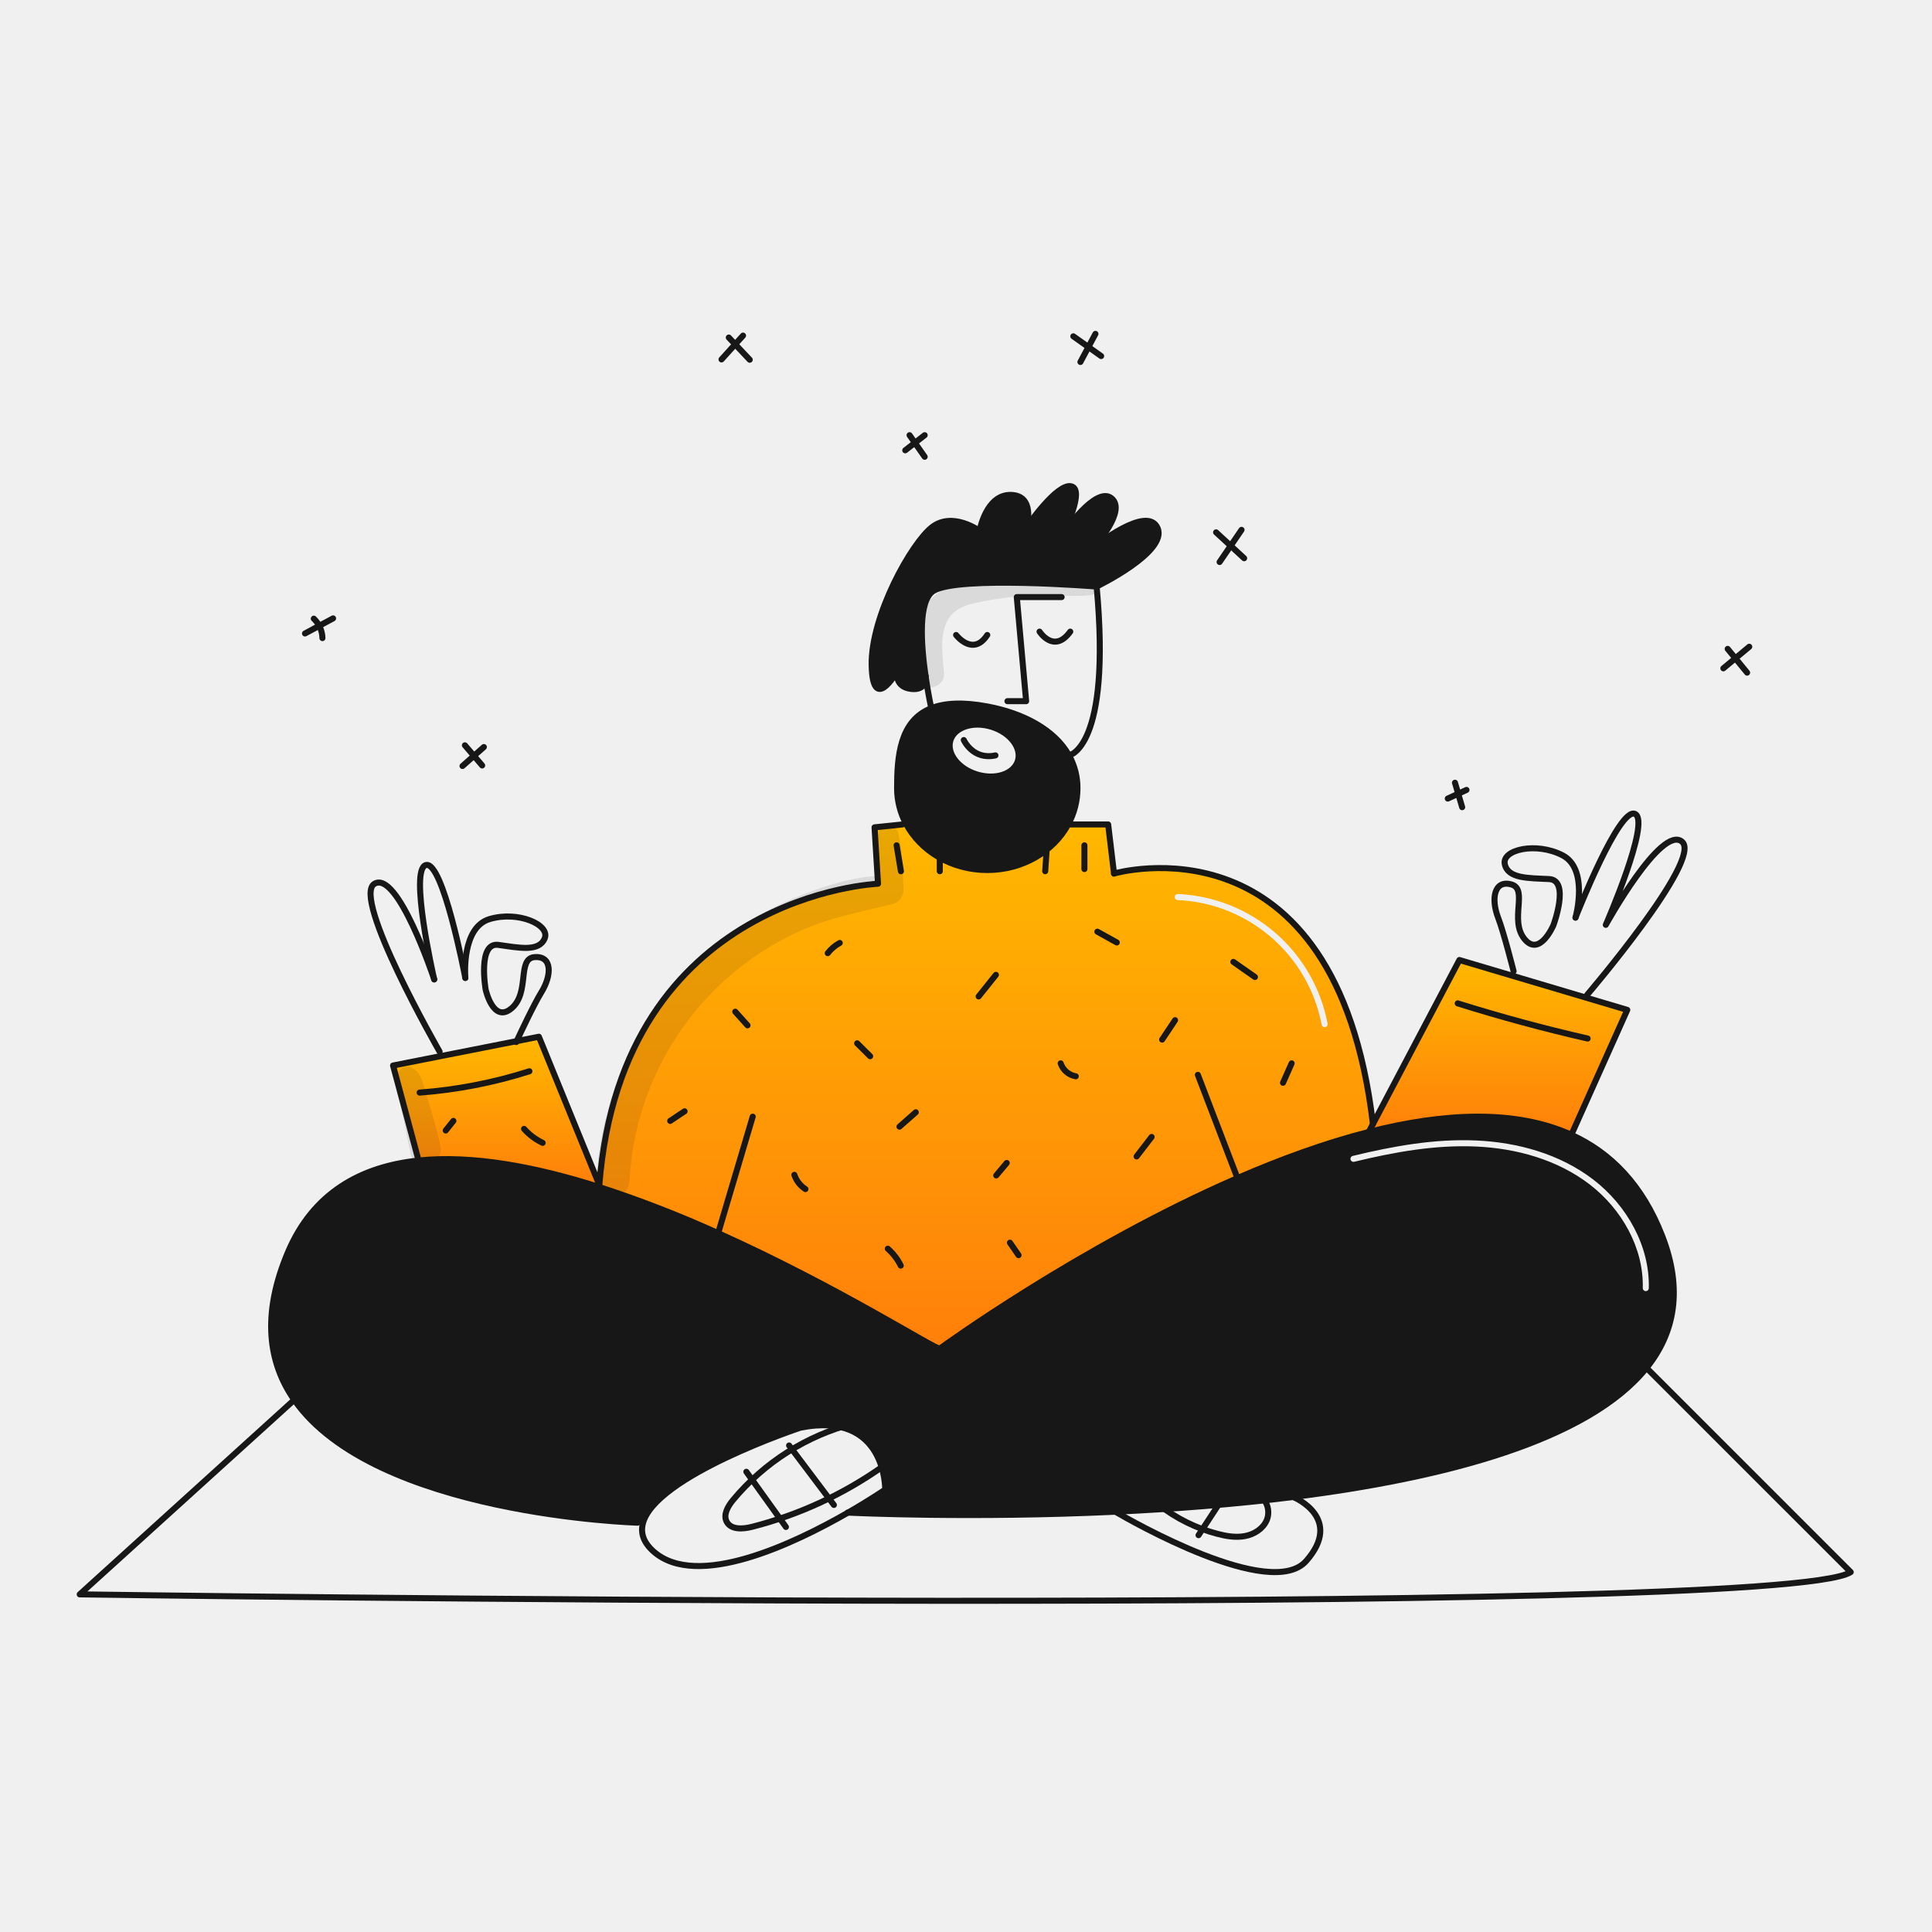
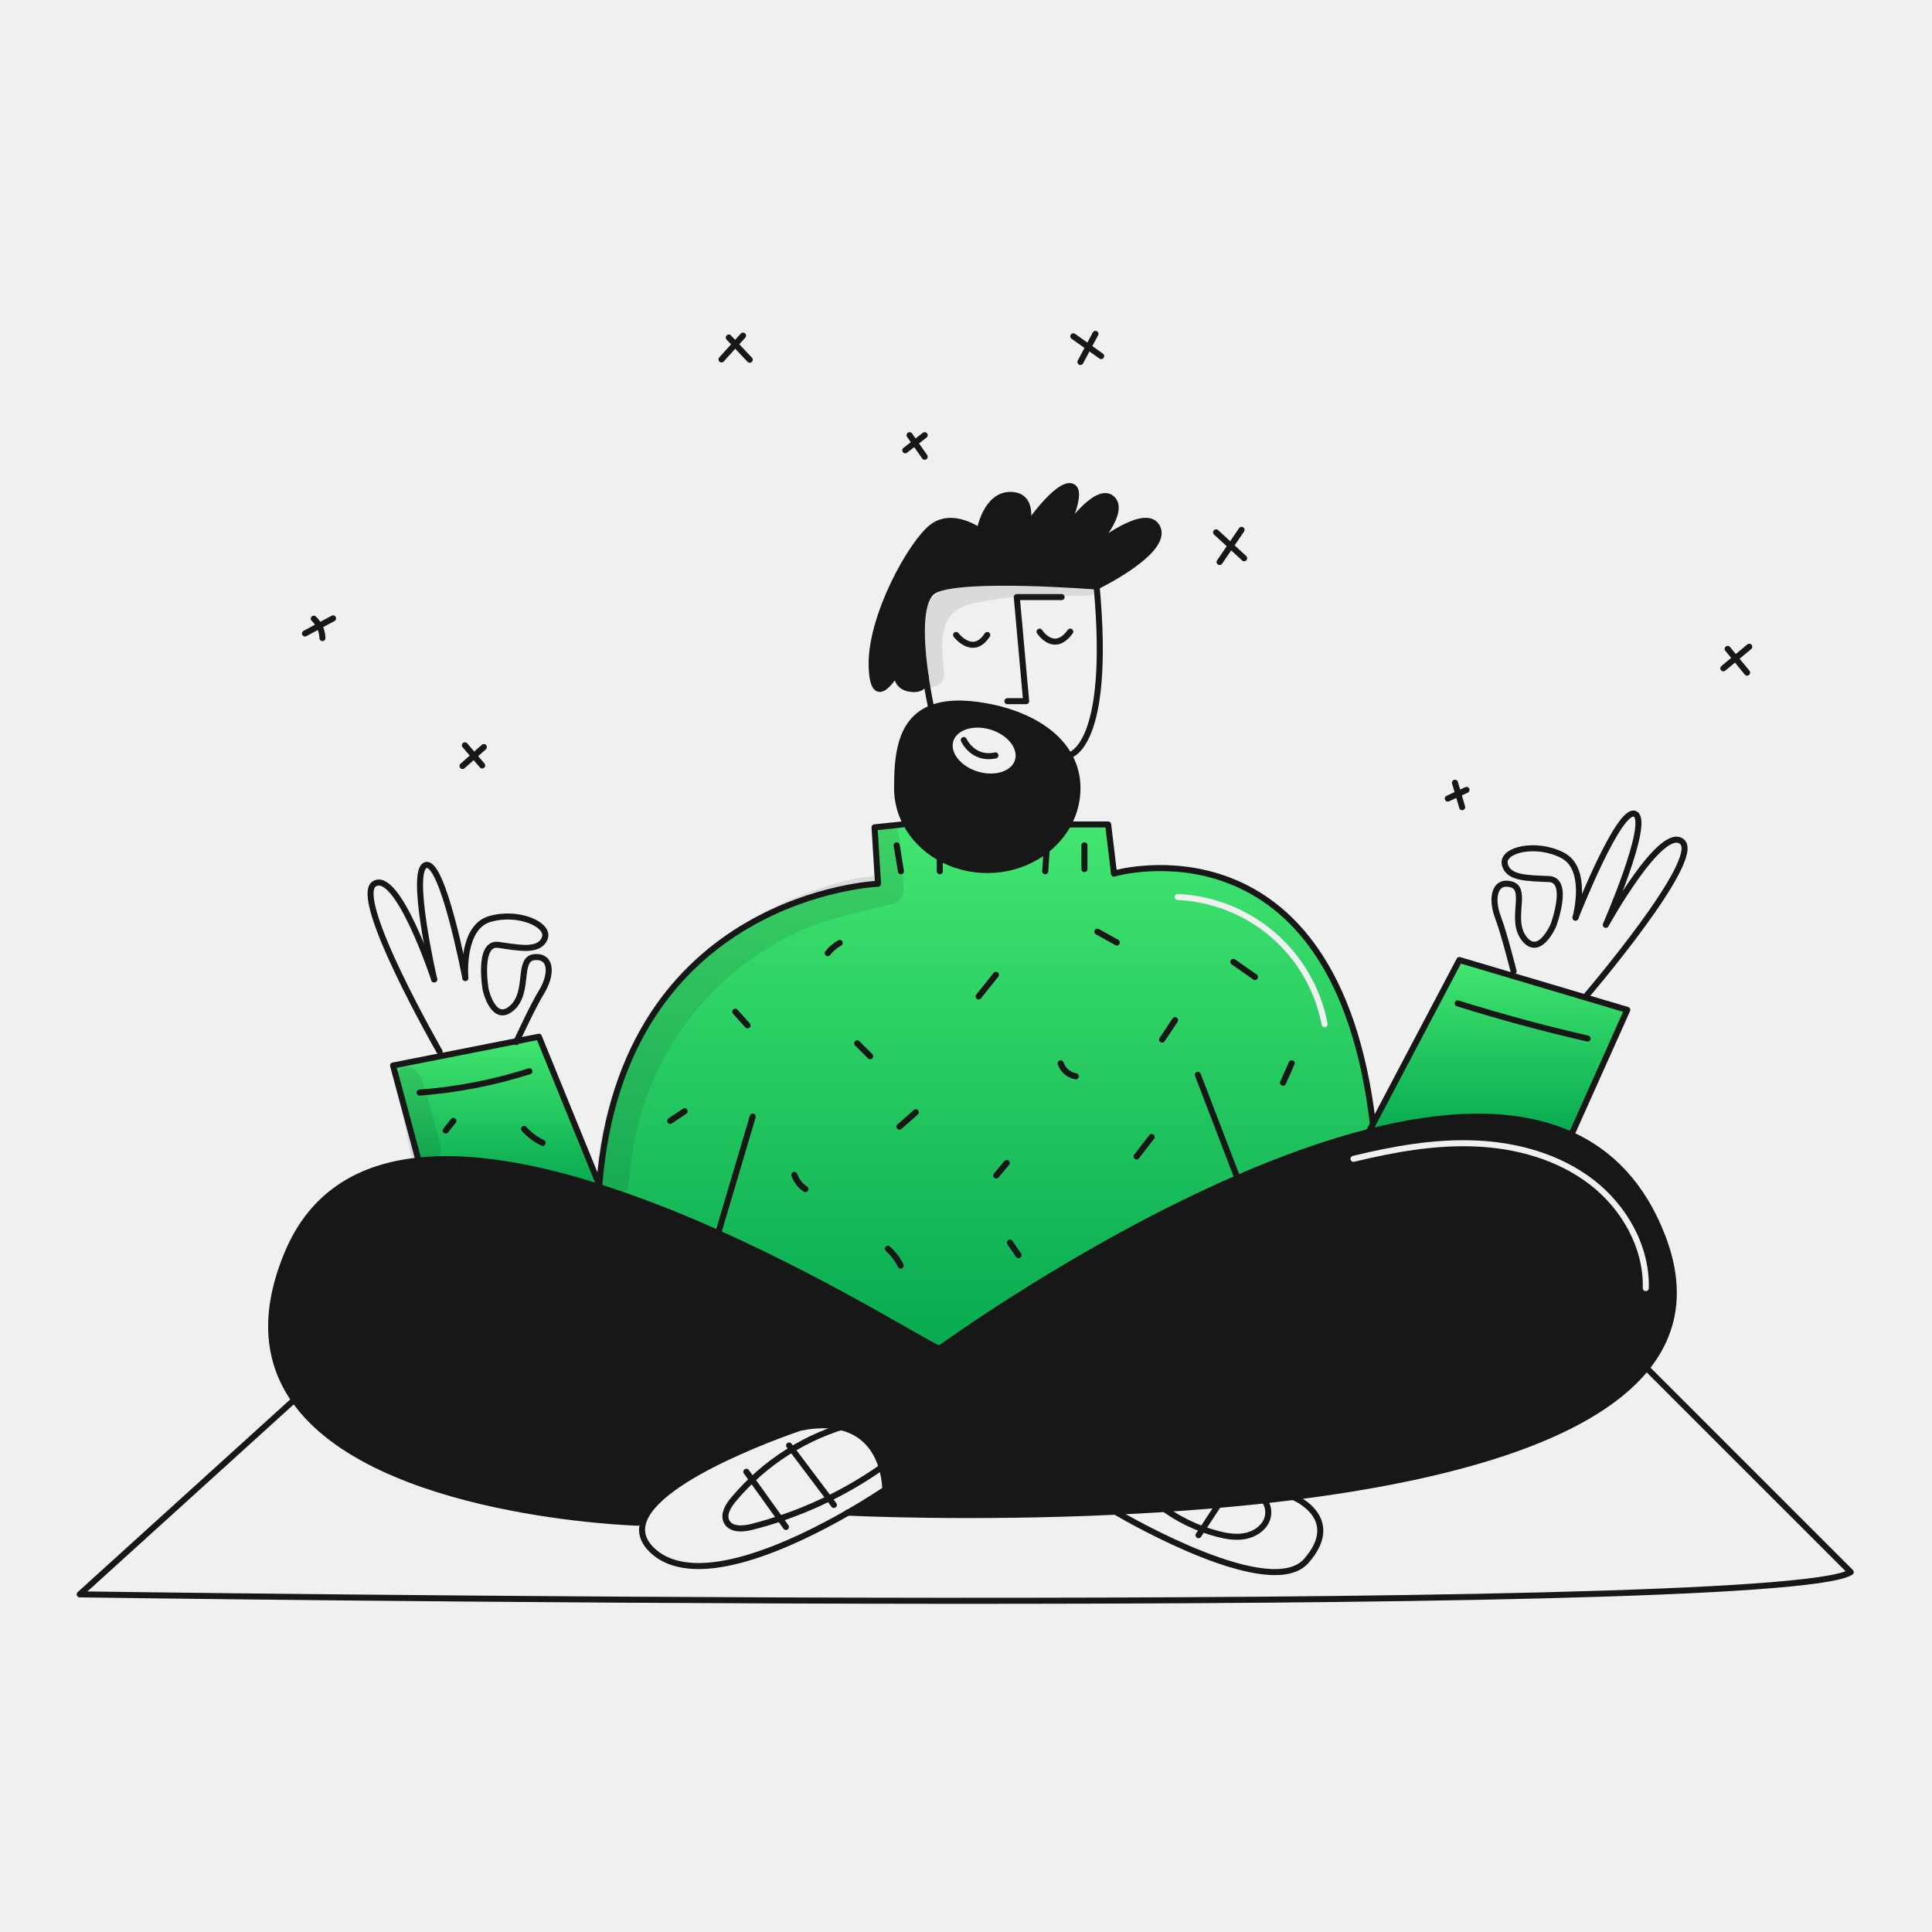
<svg xmlns="http://www.w3.org/2000/svg" width="960" height="960" viewBox="0 0 960 960" fill="none">
  <g clip-path="url(#clip0_583_1336)">
    <path fill-rule="evenodd" clip-rule="evenodd" d="M682.206 558.52C663.668 401.94 553.554 434.052 553.554 434.052L550.634 409.664H530.759C523.445 423.076 508.199 432.304 490.573 432.304C472.783 432.304 457.416 422.904 450.173 409.289L448.38 409.664L434.553 411.092L436.275 439.112C436.275 439.112 309.234 444.359 297.797 588.803L297.497 589.756C317.698 596.299 337.514 603.978 356.849 612.756C396.573 630.566 431.439 650.439 450.835 661.494C460.75 667.146 466.623 670.493 467.034 670.082C467.034 670.082 536.272 619.523 614.881 585.395V585.384C636.337 576.07 658.491 567.97 680.129 562.47L682.206 558.52ZM585.274 444.226C584.446 444.189 583.745 444.83 583.708 445.658C583.672 446.486 584.313 447.186 585.14 447.223C602.305 447.986 618.709 454.517 631.701 465.761C644.692 477.004 653.509 492.302 656.727 509.179C656.882 509.993 657.667 510.527 658.481 510.372C659.295 510.217 659.829 509.431 659.674 508.618C656.33 491.077 647.166 475.178 633.664 463.492C620.162 451.807 603.112 445.019 585.274 444.226Z" fill="url(#paint0_linear_583_1336)" />
    <path d="M780.782 563.868C752.874 551.185 717.267 553.019 680.13 562.468L682.207 558.518L725.168 477.018L751.445 484.829L788.227 495.759L808.589 501.807L781.42 562.475L780.782 563.868Z" fill="url(#paint1_linear_583_1336)" />
    <path d="M528.239 265.215C528.675 264.566 544.549 241.247 552.308 247.588C559.966 253.859 544.093 271.232 543.282 272.113C544.224 271.353 570.046 250.668 575.192 262.368C580.429 274.281 544.913 291.441 544.913 291.441C544.913 291.441 476.272 285.961 463.873 293.589C456.083 298.389 457.643 320.221 459.882 335.77C459.892 335.851 459.902 335.942 459.912 336.034C460.034 337.351 460.155 343.216 452.679 342.314C444.535 341.332 445.669 334.129 445.75 333.653C445.284 334.463 433.594 354.602 433.128 330.533C432.652 305.988 452.912 269.753 463.164 261.892C473.416 254.031 486.757 263.792 486.757 263.792C486.757 263.792 489.857 245.68 502.276 245.913C514.483 246.156 510.268 261.371 510.127 261.878C510.562 261.229 525.241 239.978 532.281 241.628C539.342 243.283 528.513 264.668 528.239 265.215Z" fill="#171717" />
    <path d="M535.382 391.678C535.38 397.968 533.791 404.156 530.763 409.669C523.449 423.081 508.203 432.309 490.577 432.309C472.788 432.309 457.421 422.909 450.177 409.294C447.281 403.874 445.764 397.824 445.76 391.678C445.76 375.804 447.067 358.127 462.749 351.918V351.907C469.249 349.334 478.217 348.727 490.576 351.036C508.293 354.336 523.976 362.493 531.187 375.348C533.977 380.336 535.423 385.963 535.382 391.678ZM505.782 378.063C507.782 371.519 501.892 363.922 492.633 361.105C483.374 358.288 474.257 361.305 472.262 367.862C470.267 374.419 476.162 382.004 485.41 384.82C494.658 387.636 503.786 384.617 505.782 378.063V378.063Z" fill="#171717" />
    <path d="M267.767 515.154L297.801 588.809L297.501 589.762C266.037 579.753 234.701 573.862 207.992 576.662V576.652L195.309 529.452L218.892 524.792L256.748 517.326L267.767 515.154Z" fill="url(#paint2_linear_583_1336)" />
    <path d="M207.989 576.653L195.306 529.453L218.889 524.793L256.745 517.327L267.767 515.149L297.801 588.809C309.238 444.365 436.279 439.118 436.279 439.118L434.557 411.098L448.384 409.67" stroke="#171717" stroke-width="3" stroke-linecap="round" stroke-linejoin="round" />
    <path d="M553.555 434.053C553.555 434.053 663.669 401.941 682.207 558.521" stroke="#171717" stroke-width="3" stroke-linecap="round" stroke-linejoin="round" />
    <path d="M614.882 585.399C536.273 619.527 467.035 670.086 467.035 670.086C465.819 671.301 416.881 639.675 356.85 612.76C337.515 603.982 317.699 596.303 297.498 589.76C266.034 579.751 234.698 573.86 207.989 576.66C179.058 579.689 155.526 592.919 143.106 622.175C129.906 653.264 133.371 677.191 146.196 695.587C186.129 752.913 316.867 756.61 316.867 756.61" stroke="#171717" stroke-width="3" stroke-linecap="round" stroke-linejoin="round" />
    <path d="M421.205 751.599C421.205 751.599 421.266 751.599 421.377 751.609C424.933 751.781 482.907 754.496 554.223 751.163C582.648 749.836 613.19 747.547 643.245 743.768C717.681 734.378 789.138 715.768 818.145 679.706C832.135 662.293 836.238 640.806 825.996 614.317C816.13 588.789 800.347 572.763 780.786 563.869C752.878 551.186 717.271 553.02 680.134 562.469C658.496 567.969 636.342 576.069 614.886 585.383" stroke="#171717" stroke-width="3" stroke-linecap="round" stroke-linejoin="round" />
    <path d="M421.377 751.609C432.52 745.197 439.855 740.162 439.855 740.162C439.855 740.162 440.574 700.837 397.673 709.418C397.673 709.418 325.061 733.456 319.388 757.211C318.288 761.851 319.723 766.47 324.737 770.911C346.415 790.073 394.756 766.926 421.377 751.609Z" stroke="#171717" stroke-width="3" stroke-linecap="round" stroke-linejoin="round" />
    <path d="M553.555 750.767C553.555 750.767 553.788 750.909 554.224 751.162C561.801 755.599 631.506 795.572 649.061 775.626C667.629 754.526 643.297 744.193 643.297 744.193" stroke="#171717" stroke-width="3" stroke-linecap="round" stroke-linejoin="round" />
    <path d="M231.207 485.9C231.096 484.5 229.435 460.859 243.207 456.706C257.4 452.406 273.496 459.506 270.65 466.299C267.804 473.092 258.028 470.948 247.624 469.51C237.22 468.072 241.313 491.685 241.313 491.685C241.313 491.685 245.092 508.845 254.249 500.974C263.406 493.103 256.792 476.307 265.615 475.588C274.438 474.869 274.276 484.533 268.968 493.113C265.23 499.15 258.068 514.457 256.741 517.334C256.599 517.634 256.518 517.8 256.518 517.8" stroke="#171717" stroke-width="3" stroke-linecap="round" stroke-linejoin="round" />
    <path d="M215.759 486.678C215.757 486.665 215.754 486.651 215.749 486.638C215.384 485.047 203.269 431.946 211.656 429.829C220.024 427.722 230.812 483.829 231.207 485.898C231.212 485.918 231.215 485.939 231.217 485.959" stroke="#171717" stroke-width="3" stroke-linecap="round" stroke-linejoin="round" />
    <path d="M218.443 522.549C218.443 522.549 174.428 445.9 186.101 439.118C197.601 432.442 215.185 484.946 215.752 486.638" stroke="#171717" stroke-width="3" stroke-linecap="round" stroke-linejoin="round" />
    <path d="M782.847 455.993C782.848 455.985 782.852 455.978 782.858 455.973C782.858 455.963 782.868 455.943 782.868 455.933V455.923C783.253 454.484 789.209 431.651 776.468 425.023C763.298 418.185 746.179 422.187 747.718 429.389C749.257 436.591 759.267 436.289 769.761 436.804C780.255 437.319 771.879 459.749 771.879 459.749C771.879 459.749 764.99 475.916 757.443 466.505C749.896 457.094 759.49 441.788 750.95 439.458C742.41 437.128 740.79 446.64 744.426 456.051C747.252 463.375 752.105 482.622 752.105 482.622" stroke="#171717" stroke-width="3" stroke-linecap="round" stroke-linejoin="round" />
    <path d="M788.662 494.305C788.662 494.305 846.062 427.093 835.828 418.269C825.594 409.445 797.911 459.549 797.911 459.549C797.911 459.549 820.399 408.109 812.427 404.432C804.617 400.832 783.749 453.714 782.868 455.923" stroke="#171717" stroke-width="3" stroke-linecap="round" stroke-linejoin="round" />
    <path d="M680.119 562.48L680.129 562.47L682.206 558.52L725.167 477.023L751.444 484.834L788.226 495.764L808.588 501.812L781.419 562.48" stroke="#171717" stroke-width="3" stroke-linecap="round" stroke-linejoin="round" />
    <path d="M595.209 534.086L614.881 585.384V585.395" stroke="#171717" stroke-width="3" stroke-linecap="round" stroke-linejoin="round" />
    <path d="M374.021 554.863L356.85 612.756" stroke="#171717" stroke-width="3" stroke-linecap="round" stroke-linejoin="round" />
    <path d="M818.13 679.699L818.14 679.709L919.613 781.168C884.219 804.436 39.607 792.23 39.607 792.23L146.2 695.589" stroke="#171717" stroke-width="3" stroke-linecap="round" stroke-linejoin="round" />
    <path d="M528.473 409.67H530.763H550.638L553.555 434.053" stroke="#171717" stroke-width="3" stroke-linecap="round" stroke-linejoin="round" />
    <path d="M462.75 351.907C469.25 349.334 478.218 348.727 490.577 351.036C508.294 354.336 523.977 362.493 531.188 375.348C533.978 380.336 535.423 385.963 535.382 391.678C535.38 397.968 533.791 404.156 530.763 409.669C523.449 423.081 508.203 432.309 490.577 432.309C472.788 432.309 457.421 422.909 450.177 409.294C447.281 403.874 445.764 397.824 445.76 391.678C445.76 375.804 447.067 358.127 462.749 351.918" stroke="#171717" stroke-width="3" stroke-linecap="round" stroke-linejoin="round" />
    <path d="M505.782 378.063C503.782 384.617 494.669 387.636 485.41 384.82C476.151 382.004 470.266 374.406 472.262 367.862C474.258 361.318 483.374 358.289 492.633 361.105C501.892 363.921 507.778 371.519 505.782 378.063Z" stroke="#171717" stroke-width="3" stroke-linecap="round" stroke-linejoin="round" />
    <path d="M459.883 335.771C457.644 320.222 456.083 298.391 463.874 293.59C476.274 285.962 544.914 291.442 544.914 291.442C552.309 372.006 531.188 375.349 531.188 375.349" stroke="#171717" stroke-width="3" stroke-linecap="round" stroke-linejoin="round" />
    <path d="M462.749 351.919V351.908C462.678 351.594 461.199 344.858 459.912 336.035" stroke="#171717" stroke-width="3" stroke-linecap="round" stroke-linejoin="round" />
    <path d="M445.761 333.633C445.76 333.64 445.757 333.648 445.751 333.653C445.67 334.129 444.536 341.332 452.68 342.314C460.156 343.214 460.035 337.351 459.913 336.034C459.903 335.942 459.893 335.851 459.883 335.77" stroke="#171717" stroke-width="3" stroke-linecap="round" stroke-linejoin="round" />
    <path d="M510.127 261.883C510.268 261.376 514.483 246.161 502.276 245.918C489.856 245.685 486.757 263.797 486.757 263.797C486.757 263.797 473.415 254.022 463.164 261.897C452.913 269.772 432.652 305.997 433.128 330.538C433.594 354.607 445.284 334.468 445.75 333.658" stroke="#171717" stroke-width="3" stroke-linecap="round" stroke-linejoin="round" />
    <path d="M528.239 265.215C528.513 264.668 539.339 243.283 532.281 241.632C525.241 239.981 510.562 261.232 510.127 261.882L510.117 261.892" stroke="#171717" stroke-width="3" stroke-linecap="round" stroke-linejoin="round" />
    <path d="M543.253 272.144L543.263 272.133C543.273 272.133 543.272 272.123 543.282 272.113C544.093 271.232 559.966 253.859 552.308 247.588C544.549 241.247 528.676 264.566 528.24 265.215L528.229 265.225" stroke="#171717" stroke-width="3" stroke-linecap="round" stroke-linejoin="round" />
    <path d="M544.913 291.441C544.913 291.441 580.429 274.281 575.192 262.368C570.046 250.668 544.224 271.353 543.282 272.113" stroke="#171717" stroke-width="3" stroke-linecap="round" stroke-linejoin="round" />
    <path d="M475.077 315.52C475.077 315.52 483.424 326.481 490.577 315.52" stroke="#171717" stroke-width="3" stroke-linecap="round" stroke-linejoin="round" />
    <path d="M516.55 313.85C516.55 313.85 523.702 325.05 531.806 313.85" stroke="#171717" stroke-width="3" stroke-linecap="round" stroke-linejoin="round" />
    <path d="M500.584 348.413H509.884L505.234 296.689H527.52" stroke="#171717" stroke-width="3" stroke-linecap="round" stroke-linejoin="round" />
    <path d="M478.9 367.721C478.9 367.721 483.428 377.811 494.632 375.349" stroke="#171717" stroke-width="3" stroke-linecap="round" stroke-linejoin="round" />
    <path d="M606.017 279.258L616.917 263.287" stroke="#171717" stroke-width="3" stroke-linecap="round" stroke-linejoin="round" />
    <path d="M618.212 277.383L604.268 264.512" stroke="#171717" stroke-width="3" stroke-linecap="round" stroke-linejoin="round" />
    <path d="M536.856 179.864L544.322 165.898" stroke="#171717" stroke-width="3" stroke-linecap="round" stroke-linejoin="round" />
    <path d="M547.159 176.928L533.329 167.115" stroke="#171717" stroke-width="3" stroke-linecap="round" stroke-linejoin="round" />
    <path d="M459.467 226.971L451.959 216.246" stroke="#171717" stroke-width="3" stroke-linecap="round" stroke-linejoin="round" />
    <path d="M449.814 223.754L459.467 216.246" stroke="#171717" stroke-width="3" stroke-linecap="round" stroke-linejoin="round" />
    <path d="M372.538 178.754L362.138 167.719" stroke="#171717" stroke-width="3" stroke-linecap="round" stroke-linejoin="round" />
    <path d="M358.519 178.591L369.213 166.764" stroke="#171717" stroke-width="3" stroke-linecap="round" stroke-linejoin="round" />
    <path d="M538.84 431.837V420.037" stroke="#171717" stroke-width="3" stroke-linecap="round" stroke-linejoin="round" />
    <path d="M519.361 432.9L520.361 417.879" stroke="#171717" stroke-width="3" stroke-linecap="round" stroke-linejoin="round" />
    <path d="M466.977 432.909V421.109" stroke="#171717" stroke-width="3" stroke-linecap="round" stroke-linejoin="round" />
    <path d="M447.669 432.91L445.524 420.039" stroke="#171717" stroke-width="3" stroke-linecap="round" stroke-linejoin="round" />
    <path d="M724.326 498.566C745.601 505.24 767.117 511.064 788.875 516.04" stroke="#171717" stroke-width="3" stroke-linecap="round" stroke-linejoin="round" />
    <path d="M208.526 542.908C227.059 541.514 245.364 537.953 263.068 532.299" stroke="#171717" stroke-width="3" stroke-linecap="round" stroke-linejoin="round" />
    <path d="M637.519 538.024L641.809 528.371" stroke="#171717" stroke-width="3" stroke-linecap="round" stroke-linejoin="round" />
    <path d="M623.575 485.467L612.849 477.959" stroke="#171717" stroke-width="3" stroke-linecap="round" stroke-linejoin="round" />
    <path d="M577.452 516.571L583.888 506.918" stroke="#171717" stroke-width="3" stroke-linecap="round" stroke-linejoin="round" />
    <path d="M554.928 468.306L545.275 462.943" stroke="#171717" stroke-width="3" stroke-linecap="round" stroke-linejoin="round" />
    <path d="M564.77 574.637L572.229 564.945" stroke="#171717" stroke-width="3" stroke-linecap="round" stroke-linejoin="round" />
    <path d="M534.549 534.806C532.833 534.511 531.229 533.757 529.907 532.624C528.586 531.491 527.595 530.022 527.041 528.371" stroke="#171717" stroke-width="3" stroke-linecap="round" stroke-linejoin="round" />
    <path d="M486.282 495.12L494.863 484.395" stroke="#171717" stroke-width="3" stroke-linecap="round" stroke-linejoin="round" />
    <path d="M495.021 584.076L500.246 577.863" stroke="#171717" stroke-width="3" stroke-linecap="round" stroke-linejoin="round" />
    <path d="M506.116 623.677L501.831 617.477" stroke="#171717" stroke-width="3" stroke-linecap="round" stroke-linejoin="round" />
    <path d="M447.579 628.883C446.005 625.687 443.819 622.83 441.146 620.475" stroke="#171717" stroke-width="3" stroke-linecap="round" stroke-linejoin="round" />
    <path d="M446.954 559.832L455.054 552.682" stroke="#171717" stroke-width="3" stroke-linecap="round" stroke-linejoin="round" />
    <path d="M400.214 590.855C397.627 589.184 395.685 586.684 394.706 583.764" stroke="#171717" stroke-width="3" stroke-linecap="round" stroke-linejoin="round" />
    <path d="M432.378 524.833L425.923 518.416" stroke="#171717" stroke-width="3" stroke-linecap="round" stroke-linejoin="round" />
    <path d="M411.301 473.627C412.915 471.537 414.947 469.805 417.267 468.543" stroke="#171717" stroke-width="3" stroke-linecap="round" stroke-linejoin="round" />
    <path d="M371.429 509.488L365.347 502.711" stroke="#171717" stroke-width="3" stroke-linecap="round" stroke-linejoin="round" />
    <path d="M333.013 556.96L340.164 552.193" stroke="#171717" stroke-width="3" stroke-linecap="round" stroke-linejoin="round" />
    <path d="M269.647 567.879C266.133 566.202 262.989 563.839 260.4 560.93" stroke="#171717" stroke-width="3" stroke-linecap="round" stroke-linejoin="round" />
    <path d="M221.472 561.74L225.286 556.973" stroke="#171717" stroke-width="3" stroke-linecap="round" stroke-linejoin="round" />
    <path d="M424.253 707.27C400.76 713.351 379.775 726.665 364.265 745.329C361.717 748.411 359.221 752.62 361.094 756.153C363.251 760.224 369.141 759.828 373.606 758.693C396.924 752.749 418.958 742.587 438.617 728.71" stroke="#171717" stroke-width="3" stroke-linecap="round" stroke-linejoin="round" />
    <path d="M575.91 747.806C584.492 754.49 594.339 759.367 604.857 762.143C609.312 763.316 613.985 764.104 618.518 763.28C623.051 762.456 627.447 759.78 629.34 755.58C631.233 751.38 629.928 745.7 625.879 743.504" stroke="#171717" stroke-width="3" stroke-linecap="round" stroke-linejoin="round" />
    <path d="M390.527 758.745L370.861 731.318" stroke="#171717" stroke-width="3" stroke-linecap="round" stroke-linejoin="round" />
    <path d="M414.353 747.799L392.095 718.25" stroke="#171717" stroke-width="3" stroke-linecap="round" stroke-linejoin="round" />
    <path d="M595.55 762.821L606.496 746.121" stroke="#171717" stroke-width="3" stroke-linecap="round" stroke-linejoin="round" />
    <path d="M239.589 380.352L231.009 370.34" stroke="#171717" stroke-width="3" stroke-linecap="round" stroke-linejoin="round" />
    <path d="M229.815 380.623L240.43 371.199" stroke="#171717" stroke-width="3" stroke-linecap="round" stroke-linejoin="round" />
    <path d="M726.544 401.09L722.968 388.934" stroke="#171717" stroke-width="3" stroke-linecap="round" stroke-linejoin="round" />
    <path d="M719.393 396.799L728.693 392.508" stroke="#171717" stroke-width="3" stroke-linecap="round" stroke-linejoin="round" />
    <path d="M856.326 332.086L869.2 321.361" stroke="#171717" stroke-width="3" stroke-linecap="round" stroke-linejoin="round" />
    <path d="M868.126 334.232L858.473 322.432" stroke="#171717" stroke-width="3" stroke-linecap="round" stroke-linejoin="round" />
    <path d="M160.215 317.069C160.173 315.256 159.772 313.47 159.035 311.813C158.299 310.157 157.242 308.662 155.925 307.416" stroke="#171717" stroke-width="3" stroke-linecap="round" stroke-linejoin="round" />
    <path d="M151.552 314.77L165.501 307.27" stroke="#171717" stroke-width="3" stroke-linecap="round" stroke-linejoin="round" />
    <path fill-rule="evenodd" clip-rule="evenodd" d="M825.991 614.317C816.125 588.789 800.342 572.763 780.781 563.869C752.873 551.186 717.266 553.02 680.129 562.475C658.491 567.976 636.337 576.07 614.881 585.389V585.4C536.272 619.528 467.034 670.087 467.034 670.087C466.623 670.498 460.751 667.151 450.835 661.499C431.439 650.444 396.573 630.571 356.849 612.761C337.514 603.983 317.699 596.304 297.497 589.761C266.033 579.751 234.701 573.855 207.988 576.661C179.057 579.69 155.525 592.92 143.105 622.176C129.906 653.265 133.37 677.188 146.195 695.588C186.128 752.911 316.866 756.611 316.866 756.611L319.388 757.211C325.061 733.456 397.673 709.418 397.673 709.418C440.574 700.837 439.855 740.162 439.855 740.162C439.855 740.162 432.52 745.197 421.377 751.609C424.933 751.781 482.907 754.496 554.223 751.163C582.645 749.836 613.19 747.547 643.245 743.768C717.681 734.378 789.14 715.769 818.14 679.706C832.13 662.293 836.233 640.807 825.991 614.317ZM672.889 577.282C692.765 572.46 713.015 568.811 733.282 569.692C753.544 570.573 773.921 576.263 789.872 588.509C805.825 600.758 816.793 620.091 816.286 640.016C816.265 640.845 816.919 641.533 817.747 641.554C818.575 641.575 819.264 640.921 819.285 640.093C819.821 619.034 808.263 598.848 791.699 586.13C775.132 573.411 754.108 567.594 733.412 566.695C712.721 565.796 692.147 569.523 672.182 574.367C671.376 574.562 670.882 575.373 671.077 576.178C671.273 576.983 672.084 577.478 672.889 577.282Z" fill="#171717" />
    <g opacity="0.1">
      <path d="M542.758 289.041C532.658 286.054 520.934 287.009 510.515 287.051C499.861 287.093 488.764 287.363 478.302 289.551C469.16 291.464 461.24 296.577 457.042 305.105C452.342 314.65 453.134 326.305 454.826 336.495C456.16 344.527 469.683 342.715 469.098 334.563C468.513 326.411 466.954 318.437 469.838 310.499C472.746 302.499 479.823 300.492 487.513 299.016C496.355 297.267 505.312 296.167 514.313 295.724C523.413 295.333 532.821 296.724 541.846 295.761C545.524 295.37 546.683 290.201 542.756 289.039L542.758 289.041Z" fill="#171717" />
    </g>
    <g opacity="0.1">
      <path d="M436.366 414.081C434.526 423.395 434.805 432.819 434.727 442.275L441.852 435.15C427.343 434.75 412.333 439.198 398.952 444.503C378.058 452.595 359.088 464.969 343.261 480.829C327.434 496.69 315.1 515.686 307.052 536.597C300.832 552.645 297.203 569.579 296.301 586.767C295.701 597.367 312.218 597.347 312.801 586.767C314.142 560.795 322.468 535.667 336.903 514.034C351.337 492.401 371.344 475.067 394.811 463.859C410.511 456.237 426.984 453.273 443.748 449.145C445.246 448.719 446.565 447.82 447.508 446.581C448.451 445.343 448.967 443.832 448.979 442.275C448.571 432.829 448.571 423.323 446.402 414.081C445.263 409.227 437.369 409.012 436.368 414.081H436.366Z" fill="#171717" />
    </g>
    <g opacity="0.1">
      <path d="M200.159 530.487C193.765 534.649 197.638 543.349 199.015 549.274C200.877 557.289 202.298 565.412 204.087 573.448C206.23 583.078 220.866 578.986 218.843 569.38C217.011 560.68 214.408 552.267 211.803 543.78C210.712 540.227 209.691 534.795 206.94 532.144C205.5 530.756 202.11 529.217 200.159 530.487Z" fill="#171717" />
    </g>
  </g>
  <defs>
    <linearGradient id="paint0_linear_583_1336" x1="489.852" y1="409.289" x2="489.852" y2="670.116" gradientUnits="userSpaceOnUse">
-       <stop stop-color="#FFB800" />
-       <stop offset="1" stop-color="#FF7F0A" />
+       <stop stop-color="#42E670" />
+       <stop offset="1" stop-color="#07AA50" />
    </linearGradient>
    <linearGradient id="paint1_linear_583_1336" x1="744.359" y1="477.018" x2="744.359" y2="563.868" gradientUnits="userSpaceOnUse">
-       <stop stop-color="#FFB800" />
-       <stop offset="1" stop-color="#FF7F0A" />
+       <stop stop-color="#42E670" />
+       <stop offset="1" stop-color="#07AA50" />
    </linearGradient>
    <linearGradient id="paint2_linear_583_1336" x1="246.555" y1="515.154" x2="246.555" y2="589.762" gradientUnits="userSpaceOnUse">
-       <stop stop-color="#FFB800" />
-       <stop offset="1" stop-color="#FF7F0A" />
+       <stop stop-color="#42E670" />
+       <stop offset="1" stop-color="#07AA50" />
    </linearGradient>
    <clipPath id="clip0_583_1336">
      <rect width="884" height="633" fill="white" transform="translate(38 164)" />
    </clipPath>
  </defs>
</svg>
